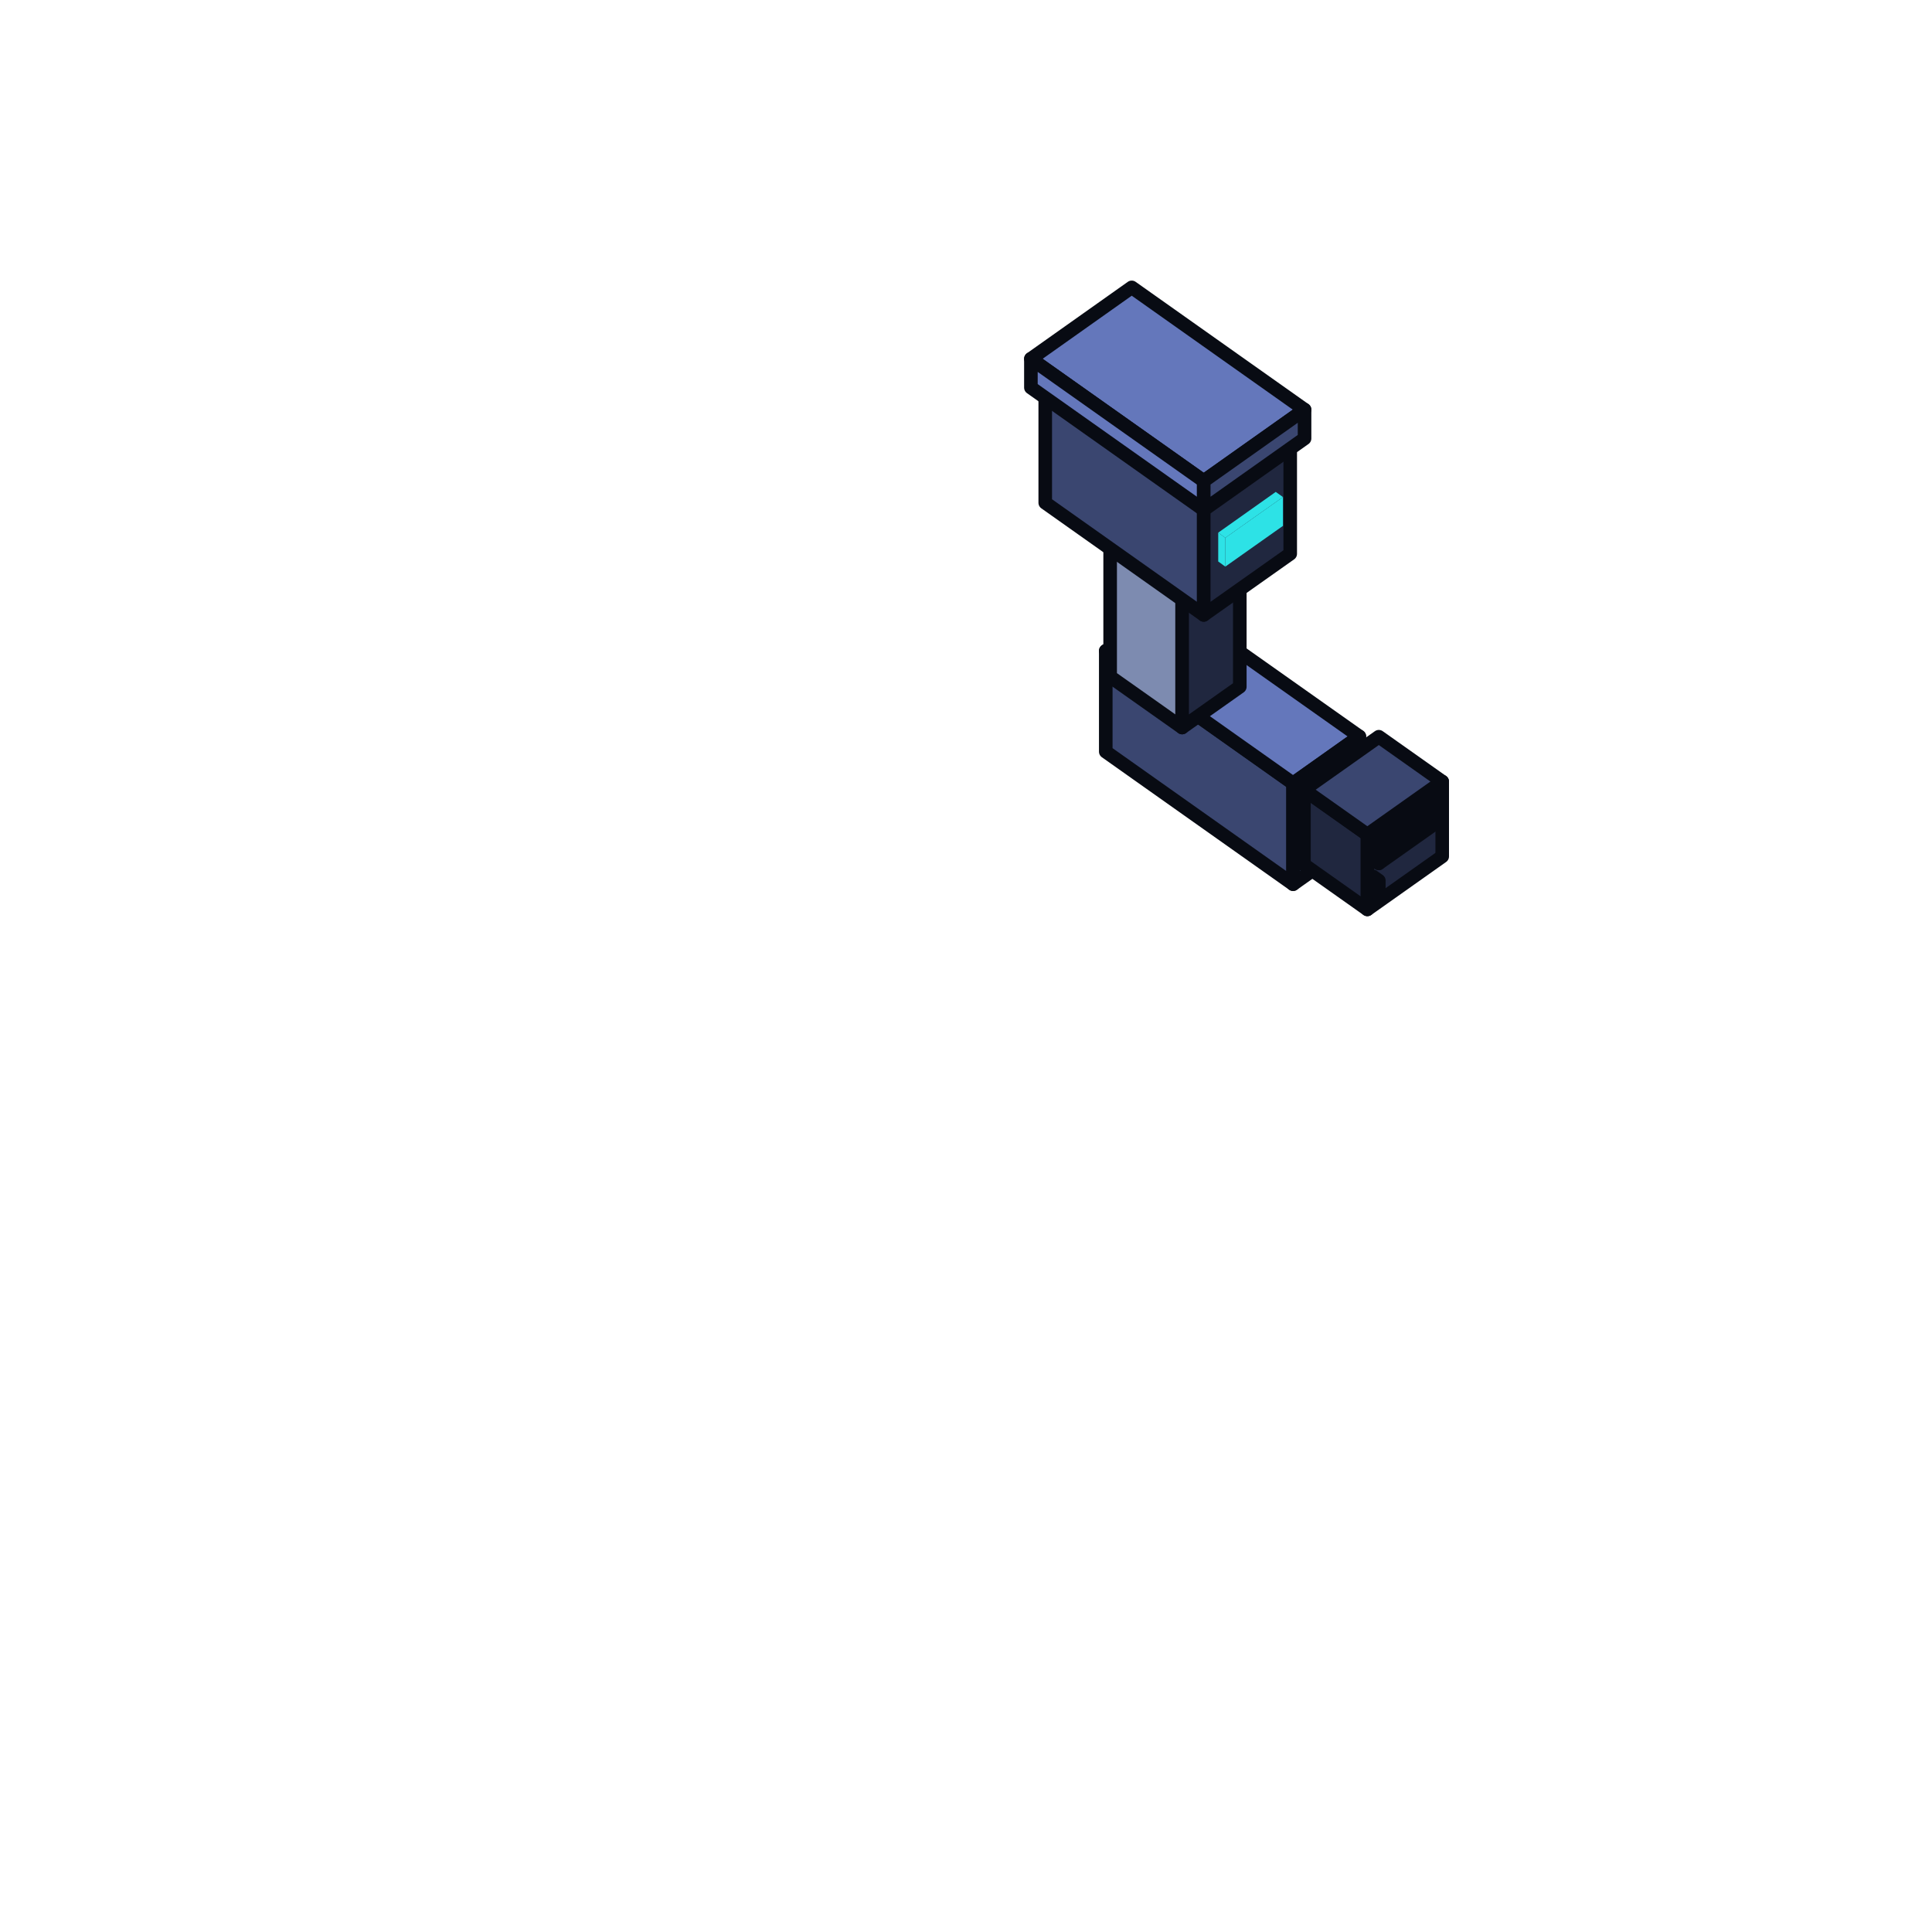
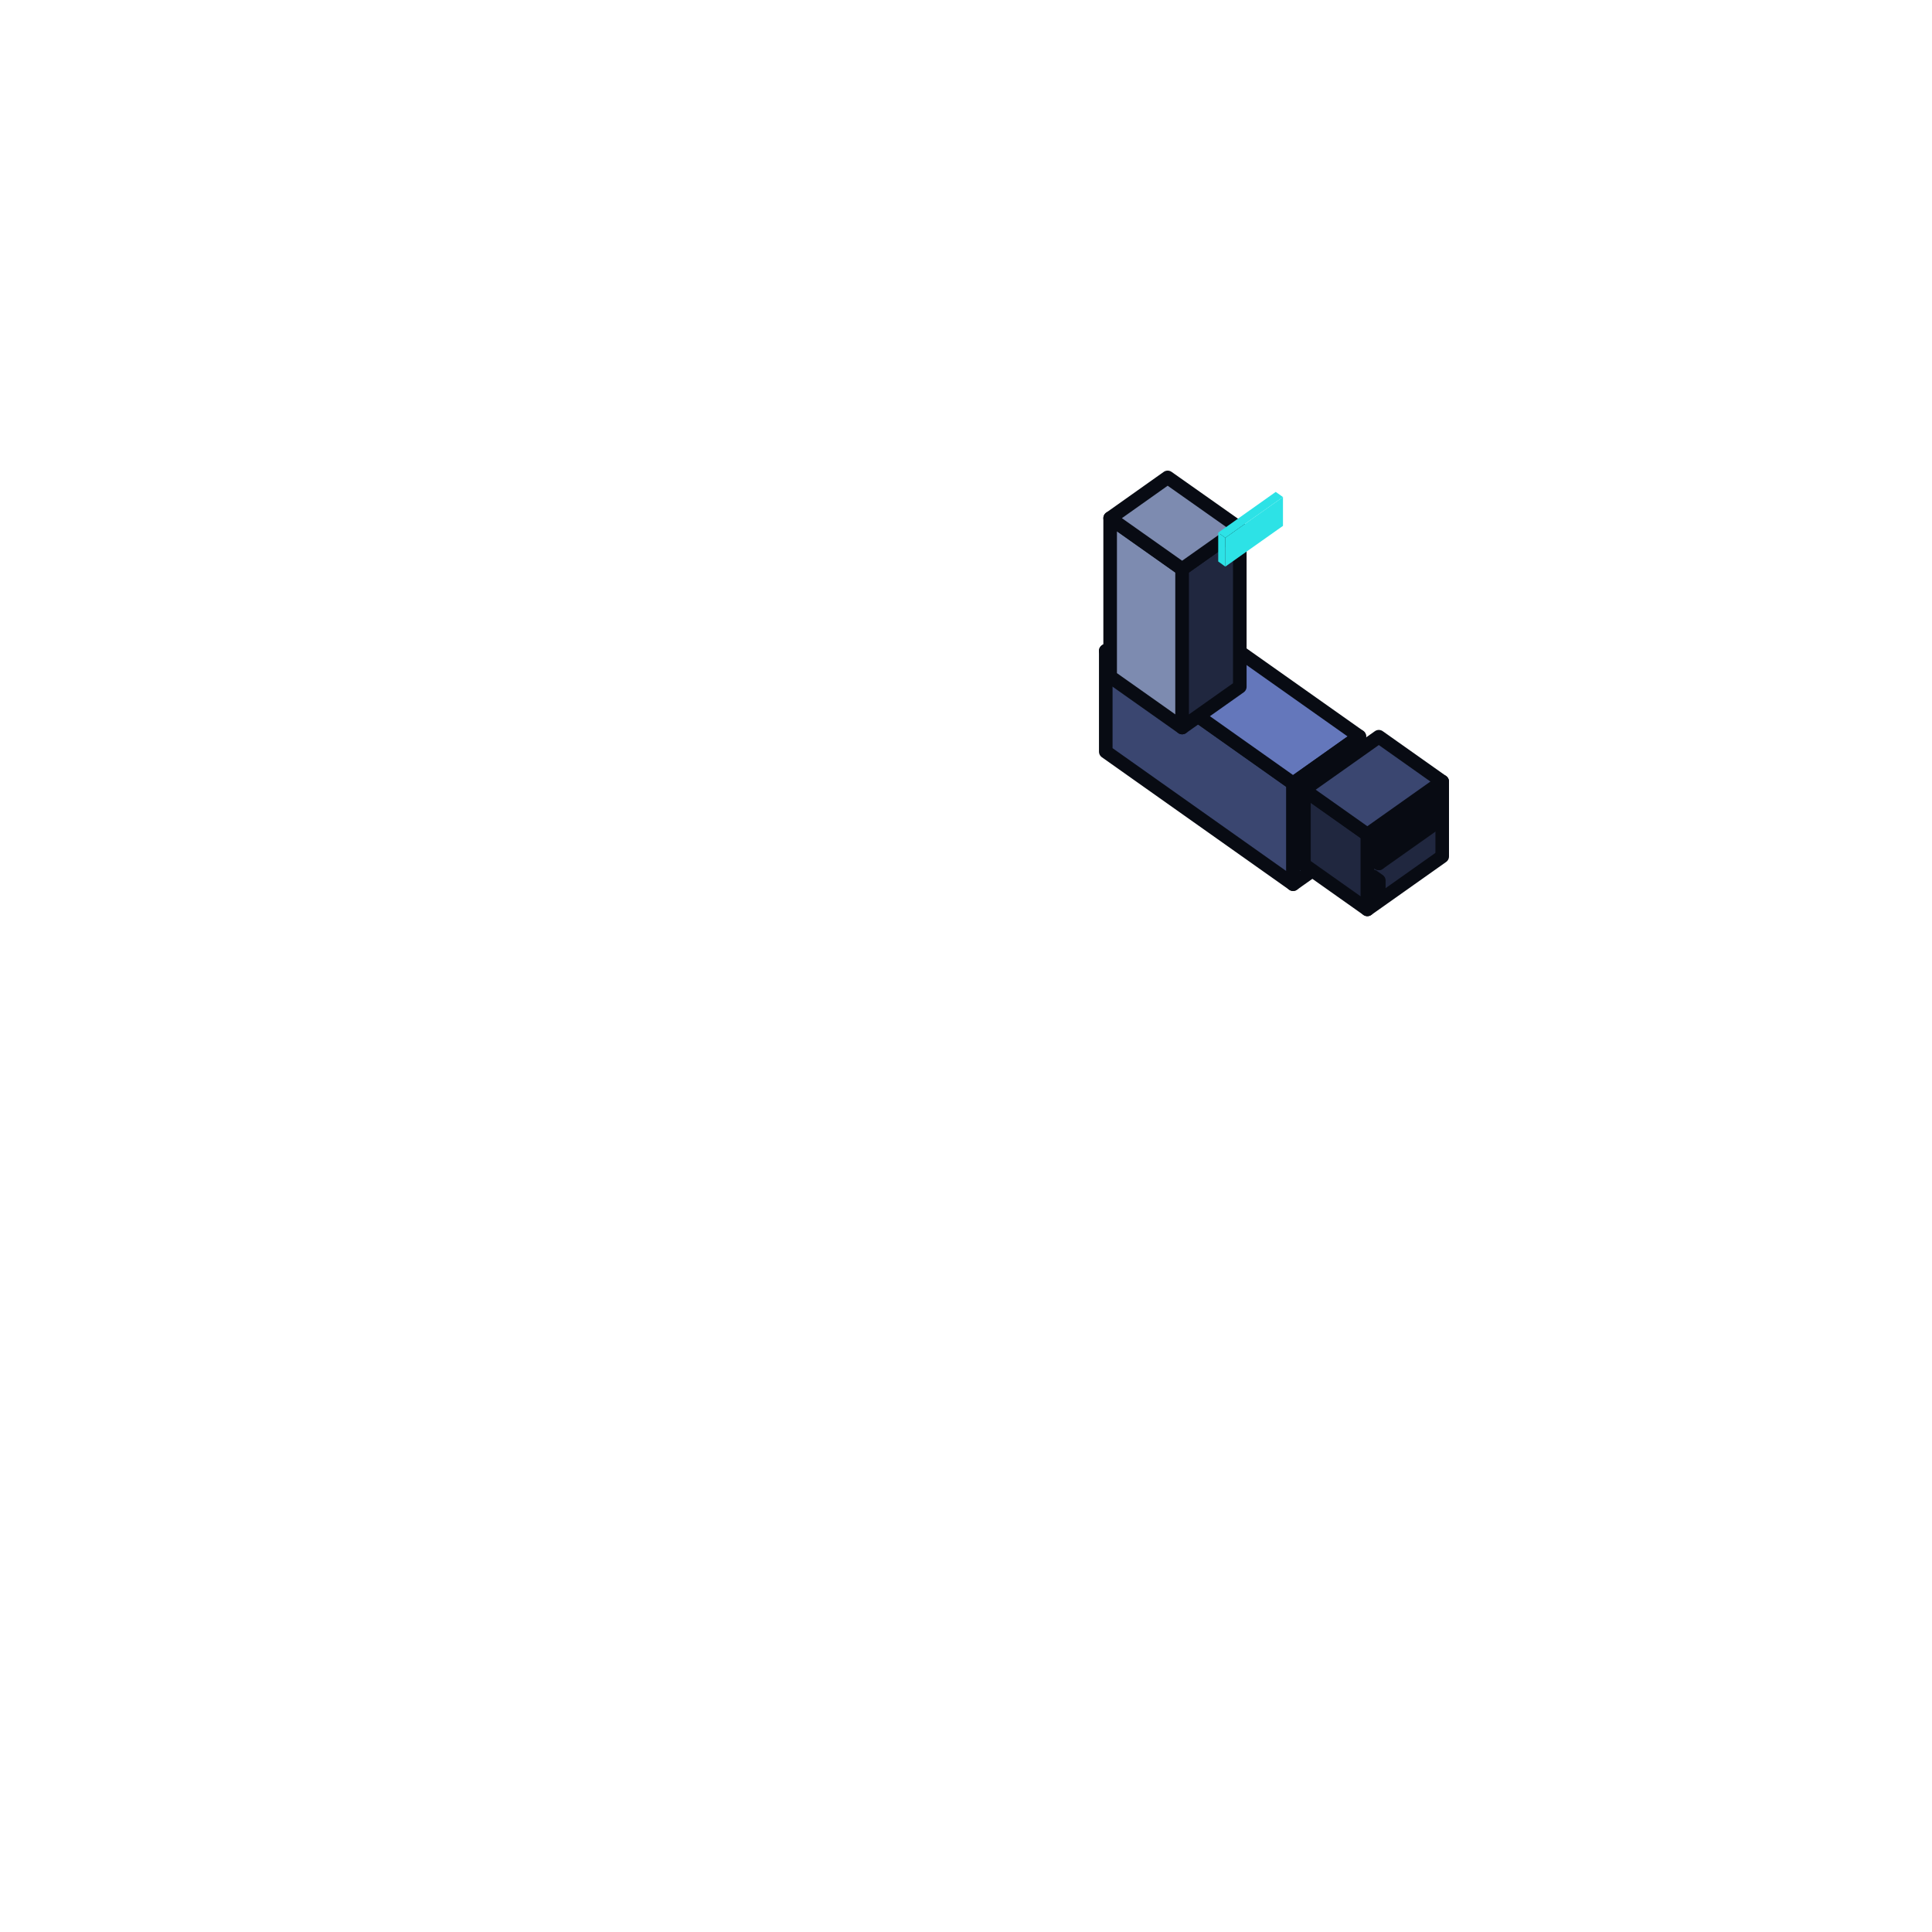
<svg xmlns="http://www.w3.org/2000/svg" viewBox="0 0 128 128" width="128" height="128" data-part-id="scout_body" data-type="body" data-direction="east">
  <g stroke="#080b13" stroke-width="0.9" stroke-linejoin="round">
    <path d="M83.86 48.7 L88.63 52.07 L88.63 50.64 L83.86 47.27 Z" fill="#2de2e6" stroke="none" />
    <path d="M83.86 47.27 L88.63 50.64 L89.11 50.3 L84.33 46.93 Z" fill="#2de2e6" stroke="none" />
    <path d="M88.63 52.07 L89.11 51.74 L89.11 50.3 L88.63 50.64 Z" fill="#2de2e6" stroke="none" />
    <path d="M73.26 49.8 L85.67 58.58 L85.67 51.9 L73.26 43.12 Z" fill="#3a4670" />
    <path d="M73.26 43.12 L85.67 51.9 L90.06 48.79 L77.65 40.02 Z" fill="#6477bb" />
    <path d="M73.55 44.83 L78.32 48.2 L78.32 37.7 L73.55 34.33 Z" fill="#7d8bb0" />
    <path d="M78.32 48.2 L82.14 45.5 L82.14 35.0 L78.32 37.7 Z" fill="#20273f" />
    <path d="M85.67 58.58 L90.06 55.47 L90.06 48.79 L85.67 51.9 Z" fill="#20273f" />
    <path d="M73.55 34.33 L78.32 37.7 L82.14 35.0 L77.36 31.63 Z" fill="#7d8bb0" />
    <path d="M91.35 59.3 L95.55 56.33 L95.55 55.37 L91.35 58.34 Z" fill="#3a4670" />
    <path d="M90.97 58.07 L91.35 58.34 L95.55 55.37 L95.17 55.1 Z" fill="#6477bb" />
    <path d="M90.59 60.25 L95.55 56.74 L95.55 51.78 L90.59 55.29 Z" fill="#20273f" />
    <path d="M86.39 57.28 L90.59 60.25 L90.59 55.29 L86.39 52.32 Z" fill="#20273f" />
    <path d="M86.39 52.32 L90.59 55.29 L95.55 51.78 L91.35 48.81 Z" fill="#3a4670" />
    <path d="M90.97 59.03 L91.35 59.3 L91.35 58.34 L90.97 58.07 Z" fill="#6477bb" />
    <path d="M91.35 57.2 L95.55 54.23 L95.55 53.27 L91.35 56.24 Z" fill="#3a4670" />
    <path d="M90.97 55.97 L91.35 56.24 L95.55 53.27 L95.17 53.0 Z" fill="#6477bb" />
    <path d="M90.97 56.93 L91.35 57.2 L91.35 56.24 L90.97 55.97 Z" fill="#6477bb" />
-     <path d="M69.25 33.31 L79.75 40.74 L79.75 33.1 L69.25 25.68 Z" fill="#3a4670" />
-     <path d="M69.25 25.68 L79.75 33.1 L85.48 29.05 L74.98 21.63 Z" fill="#6477bb" />
-     <path d="M79.75 40.74 L85.48 36.69 L85.48 29.05 L79.75 33.1 Z" fill="#20273f" />
-     <path d="M68.3 23.77 L79.75 31.87 L86.43 27.14 L74.98 19.04 Z" fill="#6477bb" />
    <path d="M81.18 37.54 L85.0 34.84 L85.0 32.93 L81.18 35.63 Z" fill="#2de2e6" stroke="none" />
    <path d="M80.71 35.29 L81.18 35.63 L85.0 32.93 L84.52 32.59 Z" fill="#2de2e6" stroke="none" />
    <path d="M80.71 37.2 L81.18 37.54 L81.18 35.63 L80.71 35.29 Z" fill="#2de2e6" stroke="none" />
-     <path d="M68.3 25.68 L79.75 33.78 L79.75 31.87 L68.3 23.77 Z" fill="#6477bb" />
-     <path d="M79.75 33.78 L86.43 29.05 L86.43 27.14 L79.75 31.87 Z" fill="#3a4670" />
  </g>
</svg>
